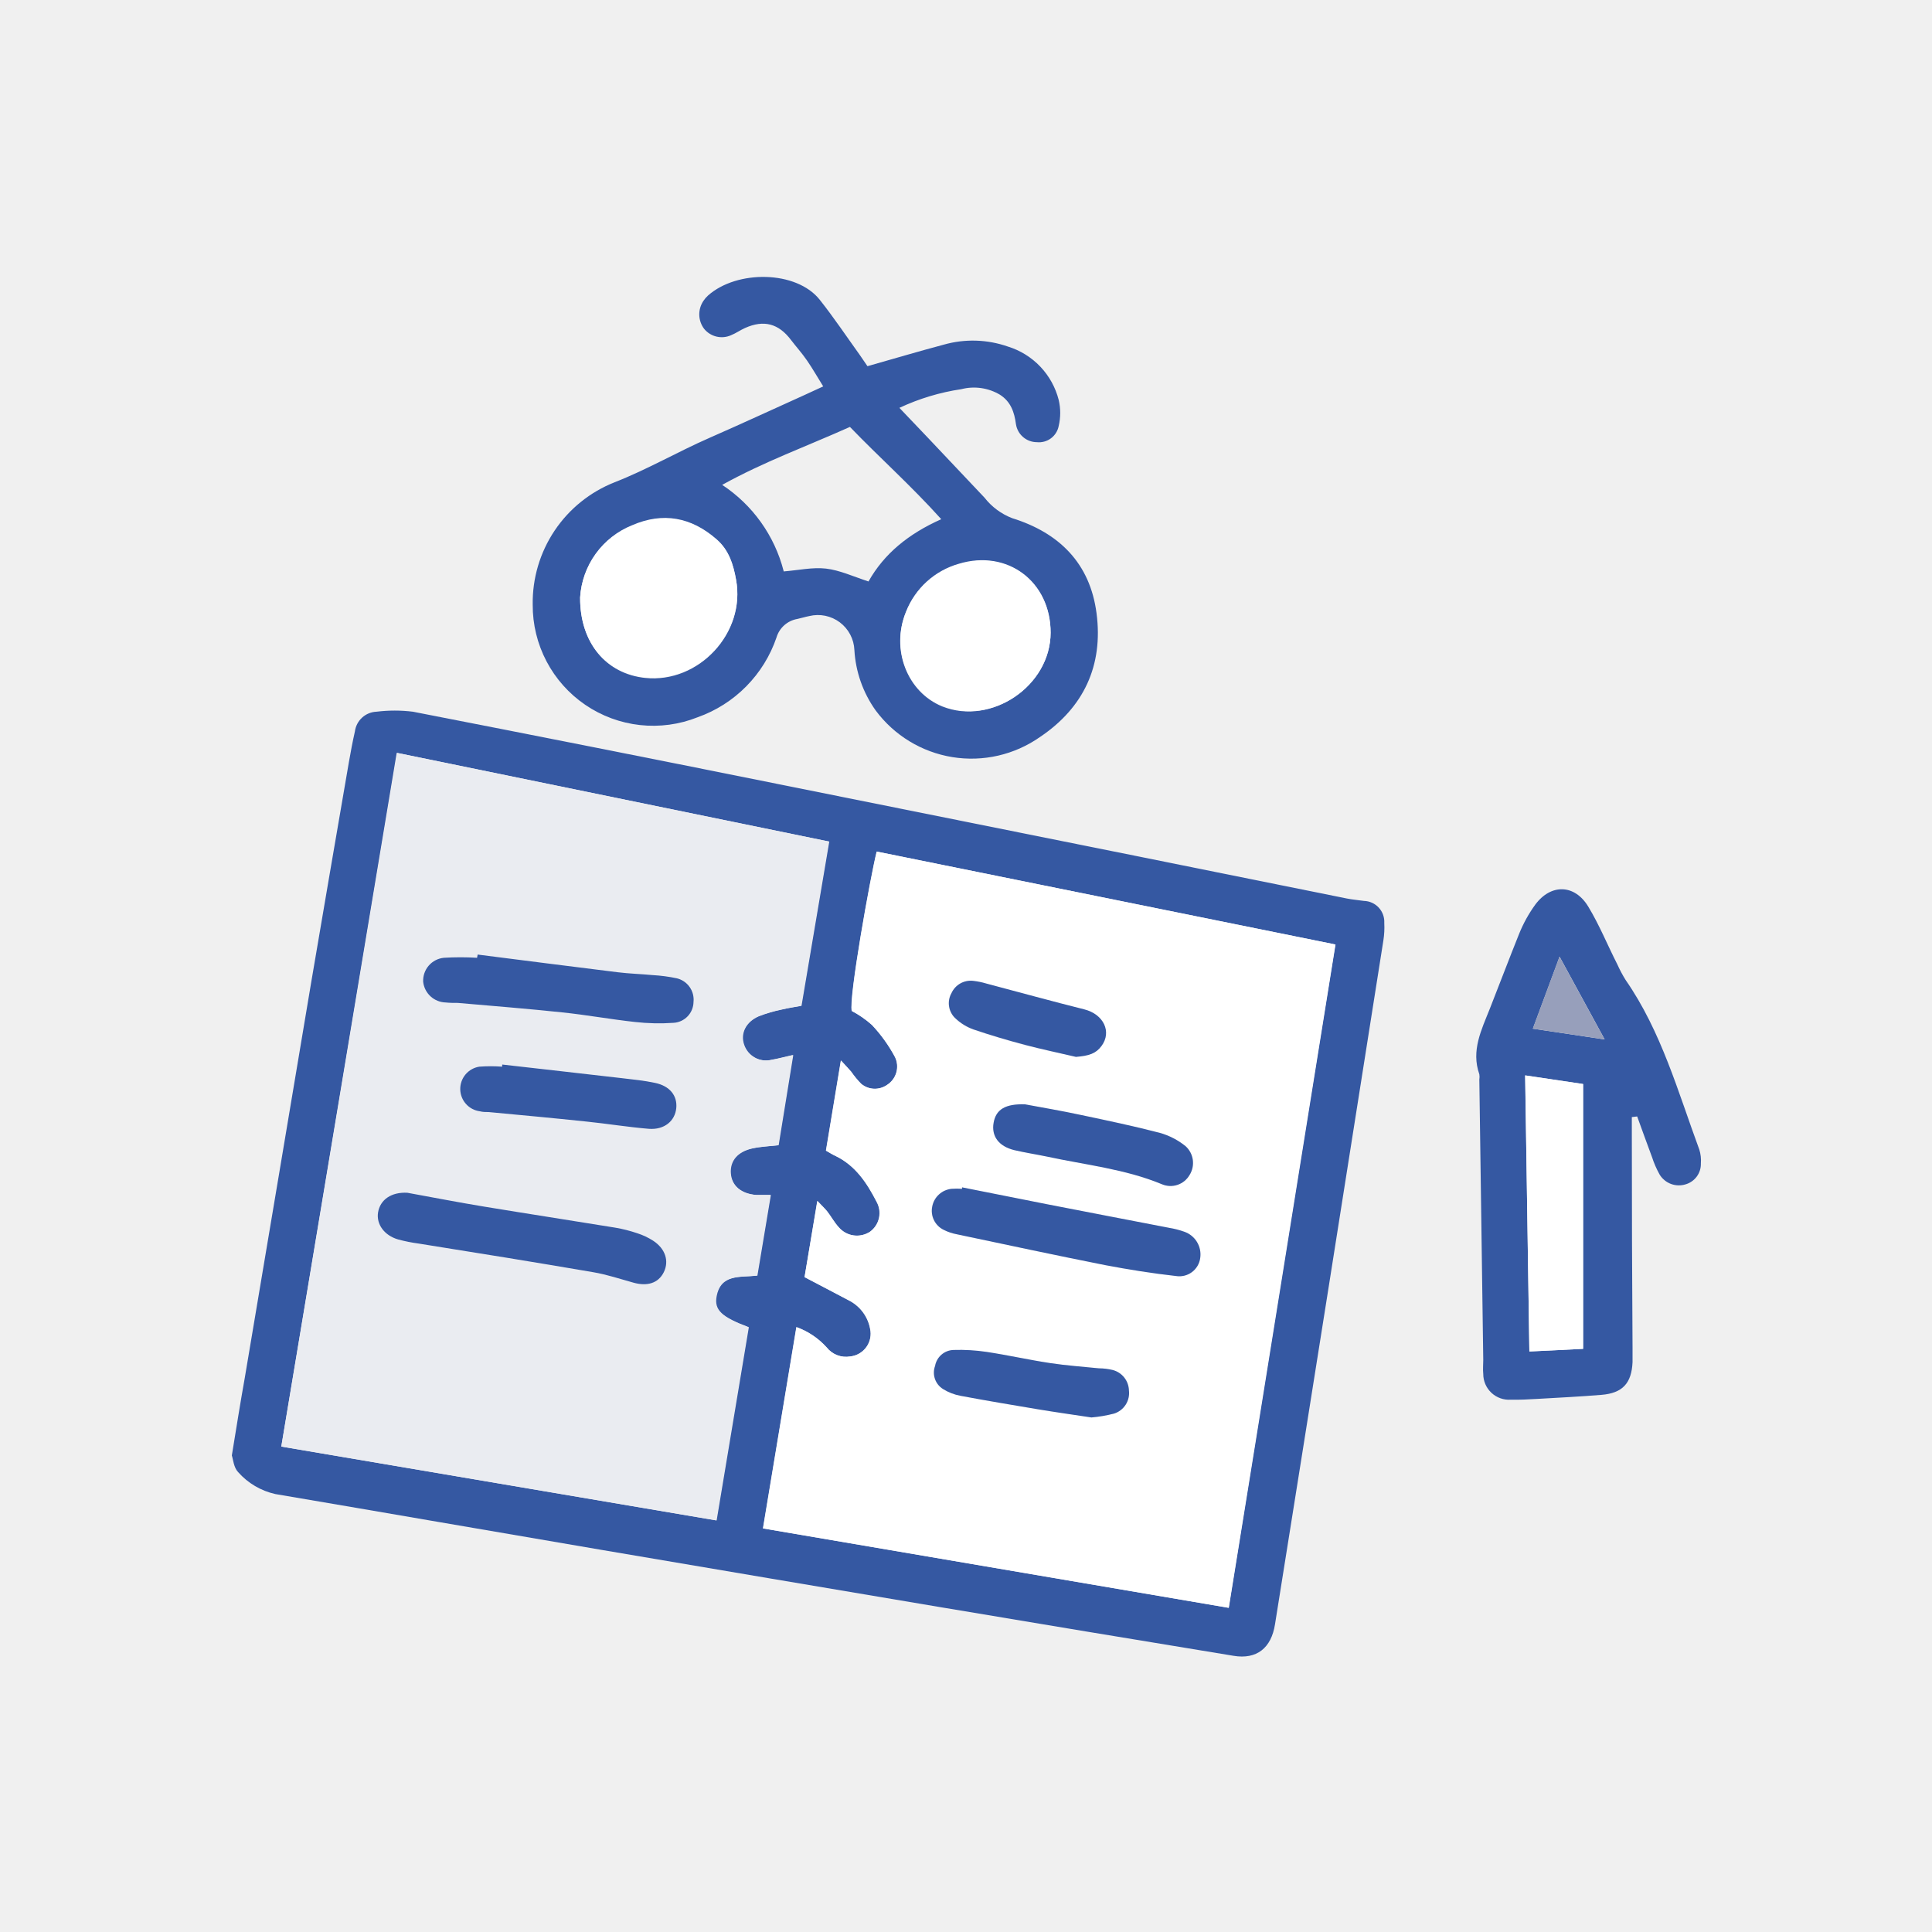
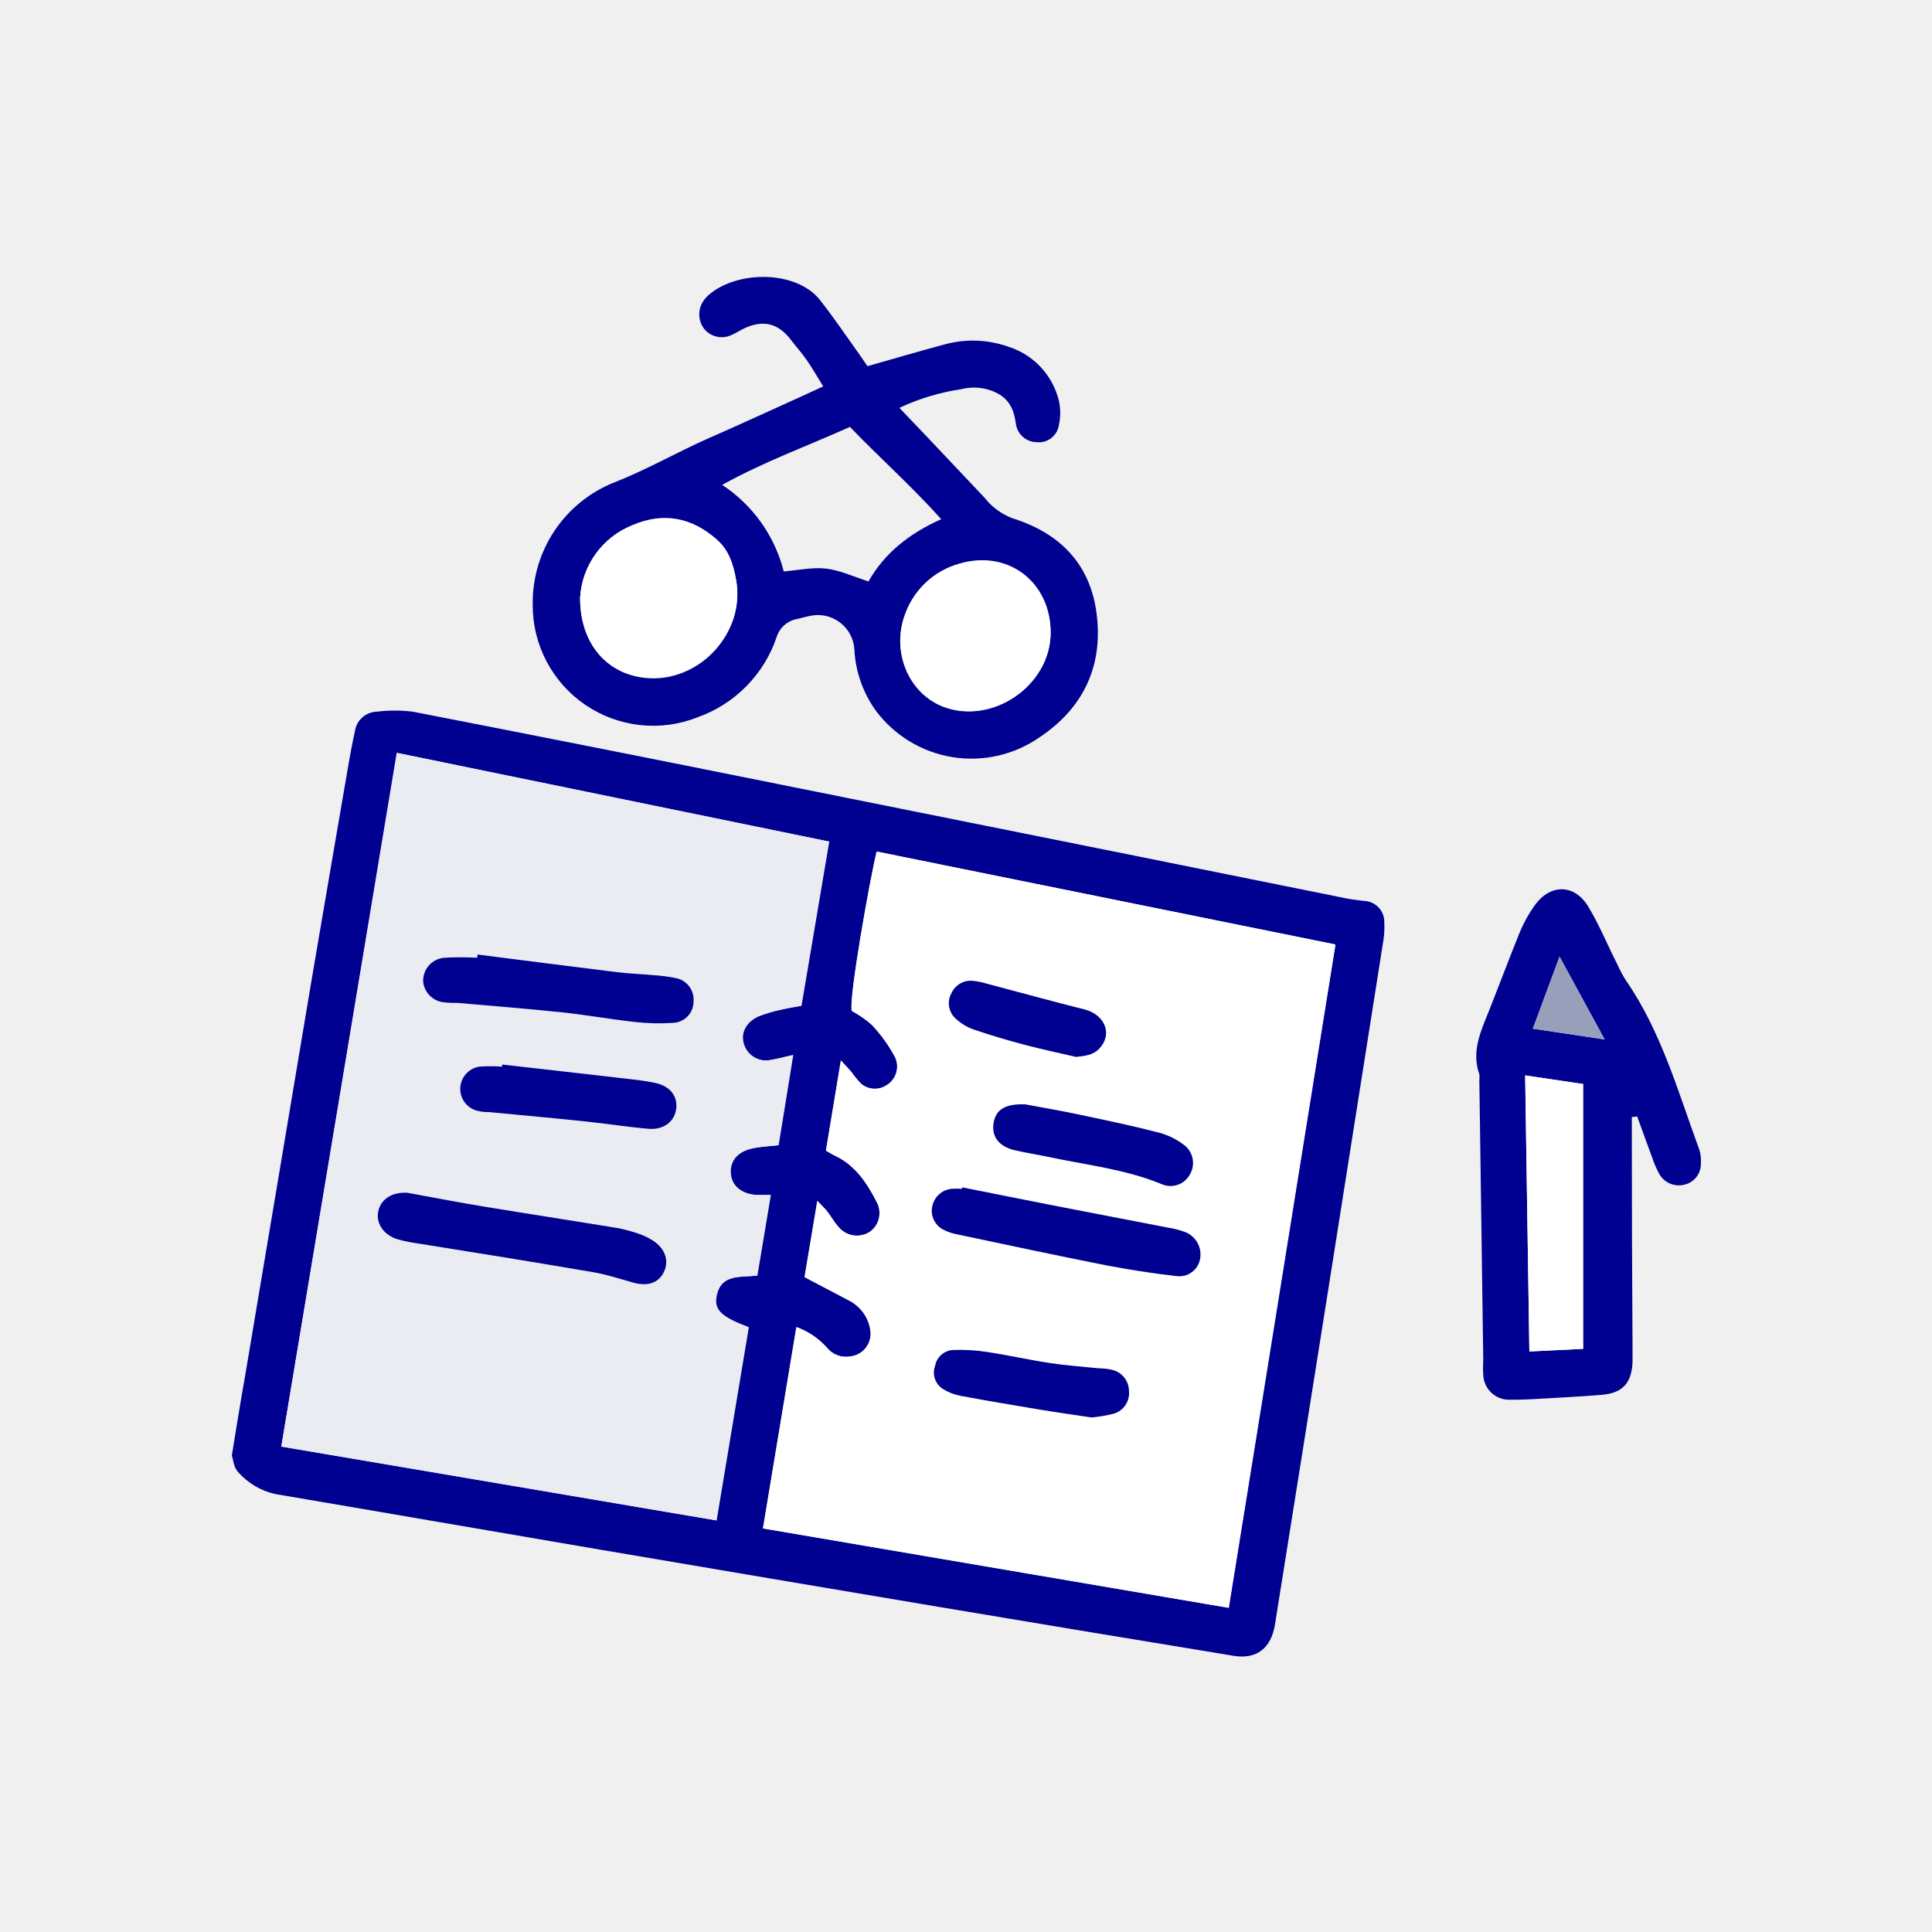
<svg xmlns="http://www.w3.org/2000/svg" width="300" height="300" viewBox="0 0 300 300" fill="none">
-   <path d="M36 226.003C36.71 221.653 37.32 217.803 38 214.003C39.753 203.556 41.51 193.109 43.27 182.663C44.963 172.563 46.657 162.466 48.35 152.372C50.277 141.039 52.217 129.706 54.17 118.372C54.45 116.772 54.75 115.162 55.11 113.572C55.218 112.747 55.615 111.988 56.23 111.427C56.845 110.867 57.639 110.543 58.47 110.512C60.343 110.282 62.237 110.282 64.11 110.512C83.07 114.206 102.013 117.959 120.94 121.772L176.35 132.902C187.27 135.102 198.187 137.306 209.1 139.512C209.98 139.692 210.89 139.762 211.78 139.892C212.216 139.903 212.645 140 213.042 140.179C213.439 140.358 213.796 140.616 214.092 140.936C214.388 141.256 214.616 141.632 214.763 142.042C214.911 142.452 214.974 142.887 214.95 143.322C214.998 144.228 214.951 145.137 214.81 146.033C211.99 163.959 209.16 181.886 206.32 199.813C203.553 217.279 200.773 234.753 197.98 252.233C197.4 255.893 195.16 257.713 191.55 257.113C176.437 254.633 161.327 252.126 146.22 249.593C128.613 246.633 111.003 243.656 93.39 240.663C76.5 237.793 59.62 234.853 42.73 231.993C40.504 231.49 38.493 230.301 36.98 228.593C36.28 227.863 36.2 226.593 36 226.003ZM124.93 198.313C127.53 199.683 129.78 200.843 132.02 202.043C132.818 202.486 133.508 203.101 134.041 203.843C134.573 204.584 134.935 205.435 135.1 206.333C135.208 206.821 135.212 207.328 135.111 207.818C135.01 208.308 134.807 208.772 134.514 209.178C134.221 209.584 133.846 209.923 133.413 210.174C132.979 210.425 132.498 210.581 132 210.633C131.322 210.749 130.625 210.68 129.983 210.433C129.341 210.187 128.777 209.772 128.35 209.233C127.068 207.807 125.454 206.721 123.65 206.073L118.46 237.333L190.78 249.663C196.32 215.243 201.78 181.003 207.35 146.663L136.12 132.232C135.12 136.232 131.76 155.012 132.25 156.982C133.378 157.576 134.429 158.304 135.38 159.153C136.793 160.652 138.001 162.334 138.97 164.153C139.329 164.904 139.398 165.761 139.163 166.561C138.929 167.36 138.408 168.044 137.7 168.483C137.104 168.892 136.39 169.095 135.668 169.061C134.946 169.027 134.255 168.757 133.7 168.293C133.134 167.715 132.619 167.089 132.16 166.423C131.73 165.933 131.28 165.423 130.56 164.673L128.24 178.673C128.88 179.033 129.24 179.273 129.66 179.463C132.79 180.943 134.59 183.663 136.1 186.603C136.529 187.366 136.665 188.261 136.481 189.117C136.296 189.973 135.805 190.733 135.1 191.253C134.339 191.758 133.418 191.966 132.514 191.835C131.61 191.704 130.786 191.244 130.2 190.543C129.53 189.813 129.05 188.913 128.44 188.123C128.08 187.673 127.65 187.273 126.9 186.483L124.93 198.313ZM43.68 224.623L111.2 236.083C112.9 225.823 114.54 215.933 116.2 206.083C111.93 204.493 110.76 203.403 111.2 201.283C111.86 197.793 114.82 198.363 117.53 198.073C118.22 193.923 118.91 189.793 119.62 185.553C118.62 185.553 118.04 185.553 117.41 185.553C115.08 185.383 113.6 184.113 113.41 182.193C113.22 180.273 114.47 178.803 116.83 178.303C118.06 178.043 119.33 177.993 120.83 177.823C121.58 173.233 122.32 168.652 123.1 163.822C121.71 164.132 120.76 164.402 119.78 164.562C118.89 164.784 117.949 164.66 117.147 164.214C116.345 163.769 115.742 163.036 115.46 162.163C114.89 160.443 115.75 158.672 117.75 157.802C118.928 157.348 120.142 156.994 121.38 156.743C122.38 156.513 123.31 156.373 124.38 156.173C125.81 147.693 127.23 139.313 128.69 130.672L61.6 116.902C55.63 152.863 49.68 188.623 43.68 224.623Z" fill="#3558A2" />
-   <path d="M134.699 56.861C138.899 55.671 142.699 54.541 146.569 53.511C149.831 52.589 153.299 52.694 156.499 53.811C158.419 54.401 160.154 55.476 161.538 56.931C162.922 58.387 163.907 60.174 164.399 62.121C164.707 63.437 164.707 64.806 164.399 66.121C164.257 66.895 163.828 67.587 163.198 68.058C162.567 68.529 161.782 68.745 160.999 68.661C160.217 68.659 159.461 68.377 158.867 67.868C158.273 67.359 157.88 66.654 157.759 65.881C157.509 63.971 156.939 62.361 155.269 61.291C154.375 60.76 153.385 60.41 152.355 60.262C151.325 60.114 150.277 60.172 149.269 60.431C145.942 60.925 142.704 61.902 139.659 63.331C141.249 64.991 142.659 66.481 144.099 67.991C147.026 71.085 149.953 74.181 152.879 77.281C153.994 78.71 155.477 79.81 157.169 80.461C164.469 82.731 169.259 87.461 170.269 95.221C171.339 103.341 168.269 109.891 161.489 114.441C157.537 117.216 152.657 118.337 147.889 117.566C143.122 116.794 138.845 114.191 135.969 110.311C134.005 107.559 132.861 104.307 132.669 100.931C132.634 100.094 132.413 99.275 132.023 98.534C131.633 97.792 131.084 97.146 130.415 96.642C129.745 96.138 128.972 95.789 128.152 95.619C127.331 95.45 126.484 95.464 125.669 95.661C125.039 95.781 124.429 95.981 123.809 96.111C123.053 96.241 122.348 96.581 121.775 97.092C121.202 97.603 120.785 98.264 120.569 99.001C119.594 101.851 117.987 104.443 115.869 106.585C113.752 108.727 111.178 110.363 108.339 111.371C105.494 112.505 102.414 112.922 99.369 112.586C96.325 112.25 93.41 111.172 90.88 109.446C88.35 107.72 86.282 105.399 84.859 102.686C83.436 99.974 82.701 96.954 82.719 93.891C82.657 89.808 83.84 85.803 86.11 82.408C88.381 79.014 91.631 76.392 95.429 74.891C100.539 72.891 105.209 70.161 110.189 67.981C115.169 65.801 119.949 63.581 124.829 61.381L127.829 60.001C126.939 58.571 126.189 57.251 125.329 56.001C124.469 54.751 123.639 53.861 122.819 52.781C120.899 50.241 118.609 49.621 115.689 50.931C114.949 51.261 114.269 51.751 113.519 52.051C112.808 52.37 112.012 52.445 111.254 52.264C110.496 52.084 109.819 51.657 109.329 51.051C108.862 50.43 108.602 49.679 108.584 48.902C108.566 48.126 108.792 47.363 109.229 46.721C109.43 46.416 109.668 46.137 109.939 45.891C114.429 41.891 123.689 41.971 127.309 46.571C129.499 49.341 131.469 52.281 133.529 55.151C133.909 55.701 134.319 56.291 134.699 56.861ZM90.079 92.861C90.079 99.861 94.139 104.641 100.189 105.271C108.509 106.141 115.819 98.271 114.299 90.061C113.879 87.751 113.209 85.501 111.299 83.831C107.359 80.371 102.949 79.561 98.179 81.631C95.912 82.533 93.948 84.059 92.514 86.033C91.08 88.007 90.236 90.347 90.079 92.781V92.861ZM121.679 88.731C123.979 88.551 126.159 88.051 128.259 88.291C130.359 88.531 132.509 89.521 134.859 90.291C137.289 85.971 141.089 82.881 146.159 80.621C141.449 75.381 136.539 71.031 131.979 66.291C125.289 69.291 118.659 71.681 112.139 75.291C116.867 78.406 120.268 83.168 121.679 88.651V88.731ZM163.139 98.311C163.139 90.401 156.449 85.311 148.889 87.621C147.043 88.146 145.343 89.089 143.921 90.378C142.498 91.666 141.393 93.266 140.689 95.051C138.269 100.831 140.879 107.491 146.319 109.701C153.949 112.721 163.119 106.511 163.139 98.231V98.311Z" fill="#3558A2" />
-   <path d="M253.39 173.462C253.39 174.362 253.39 175.252 253.39 176.142C253.39 187.202 253.426 198.269 253.5 209.342C253.5 210.072 253.5 210.792 253.5 211.522C253.35 214.792 251.95 216.322 248.68 216.592C245.41 216.862 241.98 217.032 238.68 217.222C237.33 217.302 235.96 217.372 234.6 217.342C234.051 217.38 233.501 217.305 232.983 217.122C232.465 216.938 231.99 216.65 231.588 216.274C231.187 215.899 230.867 215.445 230.648 214.94C230.43 214.436 230.318 213.892 230.32 213.342C230.24 212.622 230.32 211.892 230.32 211.172C230.12 196.652 229.916 182.139 229.71 167.632C229.755 167.361 229.755 167.083 229.71 166.812C228.41 163.122 230.04 159.912 231.34 156.632C232.87 152.762 234.34 148.852 235.89 145.002C236.534 143.403 237.37 141.889 238.38 140.492C240.8 137.202 244.5 137.272 246.62 140.772C248.35 143.622 249.62 146.772 251.15 149.772C251.519 150.596 251.943 151.395 252.42 152.162C257.97 160.162 260.55 169.512 263.87 178.512C264.086 179.203 264.167 179.93 264.11 180.652C264.132 181.386 263.908 182.105 263.472 182.696C263.037 183.287 262.417 183.715 261.71 183.912C260.969 184.137 260.174 184.11 259.45 183.835C258.726 183.559 258.114 183.052 257.71 182.392C257.224 181.523 256.826 180.609 256.52 179.662C255.73 177.572 254.99 175.462 254.22 173.362L253.39 173.462ZM237.49 209.852L245.83 209.442V168.322L236.83 166.982C237.04 181.392 237.26 195.492 237.48 209.862L237.49 209.852ZM249.17 161.402L242.17 148.552L238.02 159.732L249.17 161.402Z" fill="#3558A2" />
+   <path d="M36 226.003C36.71 221.653 37.32 217.803 38 214.003C39.753 203.556 41.51 193.109 43.27 182.663C44.963 172.563 46.657 162.466 48.35 152.372C50.277 141.039 52.217 129.706 54.17 118.372C54.45 116.772 54.75 115.162 55.11 113.572C55.218 112.747 55.615 111.988 56.23 111.427C56.845 110.867 57.639 110.543 58.47 110.512C60.343 110.282 62.237 110.282 64.11 110.512C83.07 114.206 102.013 117.959 120.94 121.772L176.35 132.902C187.27 135.102 198.187 137.306 209.1 139.512C209.98 139.692 210.89 139.762 211.78 139.892C212.216 139.903 212.645 140 213.042 140.179C213.439 140.358 213.796 140.616 214.092 140.936C214.388 141.256 214.616 141.632 214.763 142.042C214.911 142.452 214.974 142.887 214.95 143.322C214.998 144.228 214.951 145.137 214.81 146.033C211.99 163.959 209.16 181.886 206.32 199.813C203.553 217.279 200.773 234.753 197.98 252.233C197.4 255.893 195.16 257.713 191.55 257.113C176.437 254.633 161.327 252.126 146.22 249.593C128.613 246.633 111.003 243.656 93.39 240.663C76.5 237.793 59.62 234.853 42.73 231.993C40.504 231.49 38.493 230.301 36.98 228.593C36.28 227.863 36.2 226.593 36 226.003ZM124.93 198.313C127.53 199.683 129.78 200.843 132.02 202.043C132.818 202.486 133.508 203.101 134.041 203.843C134.573 204.584 134.935 205.435 135.1 206.333C135.208 206.821 135.212 207.328 135.111 207.818C135.01 208.308 134.807 208.772 134.514 209.178C134.221 209.584 133.846 209.923 133.413 210.174C132.979 210.425 132.498 210.581 132 210.633C131.322 210.749 130.625 210.68 129.983 210.433C129.341 210.187 128.777 209.772 128.35 209.233C127.068 207.807 125.454 206.721 123.65 206.073L118.46 237.333L190.78 249.663C196.32 215.243 201.78 181.003 207.35 146.663L136.12 132.232C135.12 136.232 131.76 155.012 132.25 156.982C133.378 157.576 134.429 158.304 135.38 159.153C136.793 160.652 138.001 162.334 138.97 164.153C139.329 164.904 139.398 165.761 139.163 166.561C138.929 167.36 138.408 168.044 137.7 168.483C137.104 168.892 136.39 169.095 135.668 169.061C134.946 169.027 134.255 168.757 133.7 168.293C133.134 167.715 132.619 167.089 132.16 166.423C131.73 165.933 131.28 165.423 130.56 164.673L128.24 178.673C128.88 179.033 129.24 179.273 129.66 179.463C132.79 180.943 134.59 183.663 136.1 186.603C136.529 187.366 136.665 188.261 136.481 189.117C136.296 189.973 135.805 190.733 135.1 191.253C134.339 191.758 133.418 191.966 132.514 191.835C131.61 191.704 130.786 191.244 130.2 190.543C129.53 189.813 129.05 188.913 128.44 188.123C128.08 187.673 127.65 187.273 126.9 186.483L124.93 198.313ZM43.68 224.623L111.2 236.083C112.9 225.823 114.54 215.933 116.2 206.083C111.93 204.493 110.76 203.403 111.2 201.283C111.86 197.793 114.82 198.363 117.53 198.073C118.22 193.923 118.91 189.793 119.62 185.553C118.62 185.553 118.04 185.553 117.41 185.553C115.08 185.383 113.6 184.113 113.41 182.193C113.22 180.273 114.47 178.803 116.83 178.303C118.06 178.043 119.33 177.993 120.83 177.823C121.58 173.233 122.32 168.652 123.1 163.822C121.71 164.132 120.76 164.402 119.78 164.562C118.89 164.784 117.949 164.66 117.147 164.214C116.345 163.769 115.742 163.036 115.46 162.163C114.89 160.443 115.75 158.672 117.75 157.802C118.928 157.348 120.142 156.994 121.38 156.743C122.38 156.513 123.31 156.373 124.38 156.173C125.81 147.693 127.23 139.313 128.69 130.672L61.6 116.902C55.63 152.863 49.68 188.623 43.68 224.623Z" fill="#000091" />
+   <path d="M134.699 56.861C138.899 55.671 142.699 54.541 146.569 53.511C149.831 52.589 153.299 52.694 156.499 53.811C158.419 54.401 160.154 55.476 161.538 56.931C162.922 58.387 163.907 60.174 164.399 62.121C164.707 63.437 164.707 64.806 164.399 66.121C164.257 66.895 163.828 67.587 163.198 68.058C162.567 68.529 161.782 68.745 160.999 68.661C160.217 68.659 159.461 68.377 158.867 67.868C158.273 67.359 157.88 66.654 157.759 65.881C157.509 63.971 156.939 62.361 155.269 61.291C154.375 60.76 153.385 60.41 152.355 60.262C151.325 60.114 150.277 60.172 149.269 60.431C145.942 60.925 142.704 61.902 139.659 63.331C141.249 64.991 142.659 66.481 144.099 67.991C147.026 71.085 149.953 74.181 152.879 77.281C153.994 78.71 155.477 79.81 157.169 80.461C164.469 82.731 169.259 87.461 170.269 95.221C171.339 103.341 168.269 109.891 161.489 114.441C157.537 117.216 152.657 118.337 147.889 117.566C143.122 116.794 138.845 114.191 135.969 110.311C134.005 107.559 132.861 104.307 132.669 100.931C132.634 100.094 132.413 99.275 132.023 98.534C131.633 97.792 131.084 97.146 130.415 96.642C129.745 96.138 128.972 95.789 128.152 95.619C127.331 95.45 126.484 95.464 125.669 95.661C125.039 95.781 124.429 95.981 123.809 96.111C123.053 96.241 122.348 96.581 121.775 97.092C121.202 97.603 120.785 98.264 120.569 99.001C119.594 101.851 117.987 104.443 115.869 106.585C113.752 108.727 111.178 110.363 108.339 111.371C105.494 112.505 102.414 112.922 99.369 112.586C96.325 112.25 93.41 111.172 90.88 109.446C88.35 107.72 86.282 105.399 84.859 102.686C83.436 99.974 82.701 96.954 82.719 93.891C82.657 89.808 83.84 85.803 86.11 82.408C88.381 79.014 91.631 76.392 95.429 74.891C100.539 72.891 105.209 70.161 110.189 67.981C115.169 65.801 119.949 63.581 124.829 61.381L127.829 60.001C126.939 58.571 126.189 57.251 125.329 56.001C124.469 54.751 123.639 53.861 122.819 52.781C120.899 50.241 118.609 49.621 115.689 50.931C114.949 51.261 114.269 51.751 113.519 52.051C112.808 52.37 112.012 52.445 111.254 52.264C110.496 52.084 109.819 51.657 109.329 51.051C108.862 50.43 108.602 49.679 108.584 48.902C108.566 48.126 108.792 47.363 109.229 46.721C109.43 46.416 109.668 46.137 109.939 45.891C114.429 41.891 123.689 41.971 127.309 46.571C129.499 49.341 131.469 52.281 133.529 55.151C133.909 55.701 134.319 56.291 134.699 56.861ZM90.079 92.861C90.079 99.861 94.139 104.641 100.189 105.271C108.509 106.141 115.819 98.271 114.299 90.061C113.879 87.751 113.209 85.501 111.299 83.831C107.359 80.371 102.949 79.561 98.179 81.631C95.912 82.533 93.948 84.059 92.514 86.033C91.08 88.007 90.236 90.347 90.079 92.781V92.861ZM121.679 88.731C123.979 88.551 126.159 88.051 128.259 88.291C130.359 88.531 132.509 89.521 134.859 90.291C137.289 85.971 141.089 82.881 146.159 80.621C141.449 75.381 136.539 71.031 131.979 66.291C125.289 69.291 118.659 71.681 112.139 75.291C116.867 78.406 120.268 83.168 121.679 88.651V88.731ZM163.139 98.311C163.139 90.401 156.449 85.311 148.889 87.621C147.043 88.146 145.343 89.089 143.921 90.378C142.498 91.666 141.393 93.266 140.689 95.051C138.269 100.831 140.879 107.491 146.319 109.701C153.949 112.721 163.119 106.511 163.139 98.231V98.311Z" fill="#000091" />
+   <path d="M253.39 173.462C253.39 174.362 253.39 175.252 253.39 176.142C253.39 187.202 253.426 198.269 253.5 209.342C253.5 210.072 253.5 210.792 253.5 211.522C253.35 214.792 251.95 216.322 248.68 216.592C245.41 216.862 241.98 217.032 238.68 217.222C237.33 217.302 235.96 217.372 234.6 217.342C234.051 217.38 233.501 217.305 232.983 217.122C232.465 216.938 231.99 216.65 231.588 216.274C231.187 215.899 230.867 215.445 230.648 214.94C230.43 214.436 230.318 213.892 230.32 213.342C230.24 212.622 230.32 211.892 230.32 211.172C230.12 196.652 229.916 182.139 229.71 167.632C229.755 167.361 229.755 167.083 229.71 166.812C228.41 163.122 230.04 159.912 231.34 156.632C232.87 152.762 234.34 148.852 235.89 145.002C236.534 143.403 237.37 141.889 238.38 140.492C240.8 137.202 244.5 137.272 246.62 140.772C248.35 143.622 249.62 146.772 251.15 149.772C251.519 150.596 251.943 151.395 252.42 152.162C257.97 160.162 260.55 169.512 263.87 178.512C264.086 179.203 264.167 179.93 264.11 180.652C264.132 181.386 263.908 182.105 263.472 182.696C263.037 183.287 262.417 183.715 261.71 183.912C260.969 184.137 260.174 184.11 259.45 183.835C258.726 183.559 258.114 183.052 257.71 182.392C257.224 181.523 256.826 180.609 256.52 179.662C255.73 177.572 254.99 175.462 254.22 173.362L253.39 173.462ZM237.49 209.852L245.83 209.442V168.322L236.83 166.982C237.04 181.392 237.26 195.492 237.48 209.862L237.49 209.852ZM249.17 161.402L242.17 148.552L238.02 159.732L249.17 161.402Z" fill="#000091" />
  <path d="M124.93 198.31L126.93 186.48C127.68 187.27 128.11 187.67 128.47 188.12C129.08 188.91 129.56 189.81 130.23 190.54C130.816 191.241 131.64 191.701 132.545 191.832C133.449 191.963 134.369 191.756 135.13 191.25C135.836 190.731 136.327 189.971 136.511 189.115C136.695 188.258 136.56 187.364 136.13 186.6C134.62 183.66 132.82 180.94 129.69 179.46C129.28 179.27 128.91 179.03 128.27 178.67L130.59 164.67C131.31 165.46 131.76 165.93 132.19 166.42C132.649 167.087 133.164 167.713 133.73 168.29C134.285 168.755 134.976 169.025 135.698 169.059C136.421 169.093 137.134 168.89 137.73 168.48C138.438 168.042 138.959 167.358 139.194 166.558C139.428 165.759 139.359 164.902 139 164.15C138.031 162.332 136.824 160.65 135.41 159.15C134.459 158.302 133.408 157.574 132.28 156.98C131.79 154.98 135.15 136.22 136.15 132.23L207.38 146.661C201.85 181.05 196.38 215.29 190.81 249.66L118.49 237.33L123.68 206.07C125.484 206.719 127.099 207.805 128.38 209.23C128.807 209.77 129.371 210.185 130.013 210.431C130.655 210.678 131.352 210.746 132.03 210.63C132.528 210.579 133.01 210.423 133.443 210.172C133.876 209.921 134.251 209.581 134.544 209.175C134.837 208.769 135.04 208.306 135.141 207.816C135.242 207.325 135.239 206.819 135.13 206.33C134.965 205.432 134.603 204.582 134.071 203.841C133.538 203.099 132.848 202.484 132.05 202.04C129.78 200.86 127.53 199.68 124.93 198.31ZM149.35 184.37V184.59C148.808 184.55 148.263 184.55 147.72 184.59C146.992 184.663 146.306 184.969 145.766 185.463C145.225 185.957 144.859 186.612 144.72 187.33C144.569 188.047 144.662 188.794 144.984 189.452C145.307 190.11 145.841 190.641 146.5 190.96C147.132 191.28 147.805 191.509 148.5 191.64C156.19 193.26 163.87 194.91 171.58 196.44C175.21 197.15 178.88 197.72 182.58 198.13C183.01 198.198 183.45 198.18 183.872 198.075C184.295 197.971 184.693 197.784 185.042 197.524C185.391 197.264 185.685 196.937 185.906 196.562C186.127 196.187 186.272 195.772 186.33 195.34C186.459 194.482 186.285 193.605 185.838 192.86C185.391 192.116 184.699 191.55 183.88 191.26C183.114 190.986 182.324 190.782 181.52 190.65C175.23 189.43 168.93 188.23 162.64 187L149.35 184.37ZM159.18 171.48C156.18 171.38 154.67 172.35 154.32 174.31C153.97 176.27 155.09 177.97 157.52 178.57C159.19 178.98 160.89 179.24 162.58 179.57C168.58 180.82 174.72 181.49 180.46 183.87C181.225 184.194 182.083 184.228 182.871 183.965C183.659 183.701 184.324 183.159 184.74 182.44C185.181 181.741 185.361 180.909 185.25 180.09C185.138 179.27 184.742 178.517 184.13 177.96C182.951 177.007 181.59 176.302 180.13 175.89C176.13 174.89 172.04 173.99 167.97 173.13C164.85 172.5 161.73 171.96 159.18 171.48ZM169.48 220.1C170.655 219.996 171.819 219.796 172.96 219.5C173.704 219.266 174.342 218.778 174.764 218.123C175.186 217.467 175.365 216.684 175.27 215.91C175.253 215.179 174.997 214.472 174.542 213.899C174.088 213.325 173.459 212.915 172.75 212.73C172.049 212.563 171.331 212.476 170.61 212.47C168.09 212.21 165.61 212.04 163.06 211.66C159.75 211.16 156.48 210.42 153.17 209.92C151.473 209.666 149.756 209.565 148.04 209.62C147.349 209.64 146.687 209.897 146.164 210.349C145.641 210.801 145.29 211.42 145.17 212.1C144.931 212.75 144.924 213.462 145.15 214.117C145.376 214.771 145.821 215.327 146.41 215.69C147.243 216.209 148.166 216.565 149.13 216.74C153.13 217.49 157.13 218.16 161.13 218.83C163.93 219.29 166.7 219.68 169.48 220.1V220.1ZM167.07 164.1C169.13 163.94 170.19 163.56 171 162.46C172.64 160.26 171.29 157.52 168.32 156.77C163.25 155.48 158.21 154.09 153.15 152.77C152.462 152.563 151.755 152.419 151.04 152.34C150.356 152.268 149.666 152.412 149.069 152.753C148.471 153.094 147.996 153.615 147.71 154.24C147.345 154.884 147.214 155.635 147.34 156.364C147.466 157.093 147.84 157.756 148.4 158.24C149.188 158.971 150.117 159.533 151.13 159.89C153.78 160.78 156.47 161.57 159.13 162.29C161.79 163.01 164.39 163.49 167.07 164.11V164.1Z" fill="white" />
  <path d="M43.68 224.622C49.68 188.622 55.68 152.902 61.68 116.912L128.77 130.682C127.31 139.322 125.89 147.682 124.46 156.182C123.38 156.382 122.4 156.522 121.46 156.752C120.222 157.003 119.008 157.358 117.83 157.812C115.83 158.682 114.97 160.452 115.54 162.172C115.822 163.045 116.425 163.778 117.226 164.224C118.028 164.669 118.969 164.794 119.86 164.572C120.86 164.412 121.79 164.142 123.18 163.832C122.4 168.642 121.66 173.222 120.91 177.832C119.38 178.002 118.11 178.052 116.91 178.312C114.55 178.812 113.35 180.252 113.49 182.202C113.63 184.152 115.11 185.392 117.49 185.562C118.12 185.562 118.74 185.562 119.7 185.562C118.99 189.802 118.3 193.932 117.61 198.082C114.9 198.372 111.94 197.802 111.28 201.292C110.88 203.412 112.05 204.502 116.28 206.092C114.64 215.942 113 225.832 111.28 236.092L43.68 224.622ZM63.26 185.212C60.77 185.072 59.02 186.282 58.7 188.282C58.42 190.102 59.7 191.842 61.82 192.462C62.871 192.746 63.94 192.96 65.02 193.102C74.02 194.582 83.02 196.002 92.08 197.542C94.21 197.902 96.28 198.602 98.36 199.172C100.44 199.742 102.26 199.172 103.07 197.552C103.88 195.932 103.32 193.892 101.41 192.652C100.649 192.165 99.829 191.779 98.97 191.502C97.854 191.123 96.711 190.832 95.55 190.632C88.76 189.522 81.96 188.482 75.18 187.362C71.16 186.702 67.16 185.922 63.26 185.212ZM74.17 148.212V148.672C72.455 148.567 70.735 148.567 69.02 148.672C68.105 148.761 67.259 149.199 66.659 149.896C66.059 150.593 65.752 151.494 65.8 152.412C65.898 153.277 66.305 154.076 66.947 154.664C67.588 155.252 68.42 155.589 69.29 155.612C69.92 155.682 70.56 155.612 71.19 155.682C76.59 156.162 82 156.582 87.4 157.152C91.17 157.542 94.92 158.232 98.69 158.642C100.682 158.868 102.69 158.911 104.69 158.772C105.519 158.722 106.298 158.36 106.871 157.759C107.444 157.158 107.769 156.362 107.78 155.532C107.866 154.712 107.652 153.888 107.178 153.213C106.704 152.538 106.001 152.058 105.2 151.862C103.961 151.599 102.704 151.432 101.44 151.362C99.65 151.192 97.83 151.142 96.04 150.922C88.69 150.082 81.39 149.142 74.17 148.222V148.212ZM77.99 165.292V165.592C76.815 165.502 75.635 165.502 74.46 165.592C73.626 165.721 72.868 166.147 72.324 166.791C71.779 167.435 71.486 168.253 71.497 169.096C71.507 169.939 71.822 170.75 72.383 171.379C72.944 172.009 73.713 172.415 74.55 172.522C75 172.602 75.46 172.602 75.91 172.642C80.91 173.132 86.01 173.582 91.06 174.112C94.3 174.442 97.52 174.972 100.77 175.242C103.23 175.432 104.84 174.102 105.04 172.052C105.24 170.002 104.04 168.592 101.75 168.112C100.07 167.752 98.35 167.582 96.64 167.382C90.39 166.702 84.2 166.012 77.99 165.302V165.292Z" fill="#EAECF1" />
  <path d="M90.08 92.783C90.221 90.335 91.057 87.979 92.49 85.99C93.923 84.001 95.894 82.461 98.17 81.552C102.94 79.483 107.35 80.293 111.29 83.753C113.21 85.423 113.88 87.673 114.29 89.983C115.81 98.233 108.5 106.063 100.18 105.193C94.14 104.563 90.05 99.863 90.08 92.783Z" fill="white" />
  <path d="M163.14 98.231C163.14 106.511 153.95 112.721 146.32 109.621C140.88 107.411 138.32 100.751 140.69 94.971C141.394 93.185 142.499 91.586 143.921 90.297C145.344 89.009 147.044 88.066 148.89 87.541C156.45 85.251 163.16 90.321 163.14 98.231Z" fill="white" />
  <path d="M237.48 209.862C237.26 195.502 237.04 181.402 236.82 166.992L245.82 168.332V209.452L237.48 209.862Z" fill="white" />
  <path d="M249.16 161.401L238.01 159.731L242.16 148.551L249.16 161.401Z" fill="#979FBB" />
-   <path d="M149.39 184.371L162.68 187.011C168.97 188.241 175.27 189.441 181.56 190.661C182.364 190.792 183.154 190.997 183.92 191.271C184.739 191.561 185.431 192.127 185.878 192.871C186.325 193.616 186.499 194.492 186.37 195.351C186.312 195.783 186.168 196.198 185.946 196.573C185.725 196.948 185.431 197.275 185.082 197.535C184.733 197.795 184.335 197.982 183.912 198.086C183.49 198.19 183.05 198.209 182.62 198.141C178.94 197.731 175.27 197.141 171.62 196.451C163.91 194.921 156.23 193.271 148.54 191.651C147.845 191.519 147.172 191.291 146.54 190.971C145.881 190.652 145.347 190.121 145.025 189.463C144.702 188.805 144.609 188.058 144.76 187.341C144.899 186.622 145.265 185.967 145.806 185.474C146.347 184.98 147.032 184.674 147.76 184.601C148.303 184.561 148.848 184.561 149.39 184.601V184.371Z" fill="#3558A2" />
-   <path d="M159.179 171.482C161.729 171.962 164.849 172.482 167.939 173.152C172.009 174.012 176.079 174.862 180.099 175.912C181.559 176.324 182.92 177.029 184.099 177.982C184.711 178.538 185.107 179.292 185.218 180.111C185.33 180.931 185.15 181.763 184.709 182.462C184.292 183.181 183.628 183.723 182.839 183.986C182.051 184.25 181.194 184.216 180.429 183.892C174.689 181.512 168.549 180.892 162.549 179.592C160.859 179.242 159.159 178.982 157.489 178.592C155.059 177.992 153.919 176.412 154.289 174.332C154.659 172.252 156.129 171.382 159.179 171.482Z" fill="#3558A2" />
-   <path d="M169.48 220.102C166.7 219.682 163.93 219.292 161.16 218.832C157.16 218.162 153.16 217.492 149.16 216.742C148.196 216.566 147.273 216.21 146.44 215.692C145.851 215.328 145.406 214.772 145.18 214.118C144.954 213.464 144.961 212.751 145.2 212.102C145.32 211.421 145.671 210.803 146.194 210.351C146.717 209.899 147.38 209.642 148.07 209.622C149.786 209.567 151.503 209.668 153.2 209.922C156.51 210.422 159.78 211.162 163.09 211.662C165.59 212.042 168.09 212.212 170.64 212.472C171.361 212.477 172.079 212.564 172.78 212.732C173.489 212.916 174.118 213.326 174.573 213.9C175.027 214.474 175.283 215.18 175.3 215.912C175.395 216.686 175.216 217.468 174.794 218.124C174.372 218.78 173.734 219.267 172.99 219.502C171.839 219.799 170.665 219.999 169.48 220.102Z" fill="#3558A2" />
-   <path d="M167.071 164.112C164.431 163.492 161.791 162.942 159.171 162.252C156.551 161.562 153.781 160.742 151.171 159.852C150.158 159.494 149.229 158.932 148.441 158.202C147.881 157.717 147.506 157.054 147.381 156.325C147.255 155.596 147.386 154.845 147.751 154.202C148.037 153.576 148.512 153.055 149.109 152.714C149.707 152.373 150.397 152.229 151.081 152.302C151.796 152.38 152.502 152.524 153.191 152.732C158.251 154.072 163.291 155.462 168.361 156.732C171.361 157.482 172.681 160.222 171.041 162.422C170.191 163.572 169.131 163.952 167.071 164.112Z" fill="#3558A2" />
-   <path d="M63.261 185.212C67.161 185.922 71.161 186.702 75.181 187.362C81.961 188.482 88.761 189.522 95.551 190.632C96.712 190.832 97.855 191.123 98.971 191.502C99.831 191.779 100.651 192.165 101.411 192.652C103.321 193.892 103.931 195.822 103.071 197.552C102.211 199.282 100.471 199.762 98.361 199.172C96.251 198.582 94.211 197.902 92.081 197.542C83.081 196.002 74.081 194.542 65.021 193.102C63.941 192.96 62.872 192.746 61.821 192.462C59.671 191.842 58.421 190.102 58.701 188.282C59.021 186.282 60.771 185.072 63.261 185.212Z" fill="#3558A2" />
-   <path d="M74.17 148.223C81.43 149.143 88.69 150.083 95.95 150.973C97.74 151.193 99.56 151.243 101.35 151.413C102.614 151.483 103.871 151.65 105.11 151.913C105.911 152.109 106.614 152.589 107.089 153.264C107.563 153.939 107.777 154.763 107.69 155.583C107.679 156.413 107.354 157.209 106.781 157.81C106.208 158.411 105.429 158.773 104.6 158.823C102.6 158.962 100.592 158.918 98.6 158.693C94.83 158.283 91.08 157.593 87.31 157.203C81.91 156.633 76.5 156.203 71.1 155.733C70.47 155.733 69.83 155.733 69.2 155.663C68.33 155.64 67.498 155.303 66.857 154.715C66.216 154.127 65.808 153.327 65.71 152.463C65.662 151.545 65.97 150.643 66.57 149.947C67.169 149.25 68.015 148.812 68.93 148.723C70.645 148.618 72.365 148.618 74.08 148.723L74.17 148.223Z" fill="#3558A2" />
-   <path d="M77.99 165.301C84.2 166.011 90.41 166.701 96.61 167.421C98.32 167.621 100.04 167.791 101.72 168.151C104.02 168.631 105.21 170.151 105.01 172.091C104.81 174.031 103.2 175.471 100.74 175.281C97.49 175.011 94.27 174.481 91.03 174.151C85.98 173.621 80.93 173.151 75.88 172.681C75.43 172.681 74.97 172.681 74.52 172.561C73.684 172.453 72.915 172.048 72.354 171.418C71.793 170.789 71.478 169.978 71.467 169.135C71.456 168.292 71.75 167.473 72.294 166.829C72.839 166.186 73.597 165.76 74.43 165.631C75.605 165.541 76.785 165.541 77.96 165.631L77.99 165.301Z" fill="#3558A2" />
+   <path d="M149.39 184.371L162.68 187.011C168.97 188.241 175.27 189.441 181.56 190.661C182.364 190.792 183.154 190.997 183.92 191.271C184.739 191.561 185.431 192.127 185.878 192.871C186.325 193.616 186.499 194.492 186.37 195.351C186.312 195.783 186.168 196.198 185.946 196.573C185.725 196.948 185.431 197.275 185.082 197.535C184.733 197.795 184.335 197.982 183.912 198.086C183.49 198.19 183.05 198.209 182.62 198.141C178.94 197.731 175.27 197.141 171.62 196.451C163.91 194.921 156.23 193.271 148.54 191.651C147.845 191.519 147.172 191.291 146.54 190.971C145.881 190.652 145.347 190.121 145.025 189.463C144.702 188.805 144.609 188.058 144.76 187.341C144.899 186.622 145.265 185.967 145.806 185.474C146.347 184.98 147.032 184.674 147.76 184.601C148.303 184.561 148.848 184.561 149.39 184.601V184.371Z" fill="#000091" />
+   <path d="M159.179 171.482C161.729 171.962 164.849 172.482 167.939 173.152C172.009 174.012 176.079 174.862 180.099 175.912C181.559 176.324 182.92 177.029 184.099 177.982C184.711 178.538 185.107 179.292 185.218 180.111C185.33 180.931 185.15 181.763 184.709 182.462C184.292 183.181 183.628 183.723 182.839 183.986C182.051 184.25 181.194 184.216 180.429 183.892C174.689 181.512 168.549 180.892 162.549 179.592C160.859 179.242 159.159 178.982 157.489 178.592C155.059 177.992 153.919 176.412 154.289 174.332C154.659 172.252 156.129 171.382 159.179 171.482Z" fill="#000091" />
+   <path d="M169.48 220.102C166.7 219.682 163.93 219.292 161.16 218.832C157.16 218.162 153.16 217.492 149.16 216.742C148.196 216.566 147.273 216.21 146.44 215.692C145.851 215.328 145.406 214.772 145.18 214.118C144.954 213.464 144.961 212.751 145.2 212.102C145.32 211.421 145.671 210.803 146.194 210.351C146.717 209.899 147.38 209.642 148.07 209.622C149.786 209.567 151.503 209.668 153.2 209.922C156.51 210.422 159.78 211.162 163.09 211.662C165.59 212.042 168.09 212.212 170.64 212.472C171.361 212.477 172.079 212.564 172.78 212.732C173.489 212.916 174.118 213.326 174.573 213.9C175.027 214.474 175.283 215.18 175.3 215.912C175.395 216.686 175.216 217.468 174.794 218.124C174.372 218.78 173.734 219.267 172.99 219.502C171.839 219.799 170.665 219.999 169.48 220.102Z" fill="#000091" />
+   <path d="M167.071 164.112C164.431 163.492 161.791 162.942 159.171 162.252C156.551 161.562 153.781 160.742 151.171 159.852C150.158 159.494 149.229 158.932 148.441 158.202C147.881 157.717 147.506 157.054 147.381 156.325C147.255 155.596 147.386 154.845 147.751 154.202C148.037 153.576 148.512 153.055 149.109 152.714C149.707 152.373 150.397 152.229 151.081 152.302C151.796 152.38 152.502 152.524 153.191 152.732C158.251 154.072 163.291 155.462 168.361 156.732C171.361 157.482 172.681 160.222 171.041 162.422C170.191 163.572 169.131 163.952 167.071 164.112Z" fill="#000091" />
+   <path d="M63.261 185.212C67.161 185.922 71.161 186.702 75.181 187.362C81.961 188.482 88.761 189.522 95.551 190.632C96.712 190.832 97.855 191.123 98.971 191.502C99.831 191.779 100.651 192.165 101.411 192.652C103.321 193.892 103.931 195.822 103.071 197.552C102.211 199.282 100.471 199.762 98.361 199.172C96.251 198.582 94.211 197.902 92.081 197.542C83.081 196.002 74.081 194.542 65.021 193.102C63.941 192.96 62.872 192.746 61.821 192.462C59.671 191.842 58.421 190.102 58.701 188.282C59.021 186.282 60.771 185.072 63.261 185.212Z" fill="#000091" />
+   <path d="M74.17 148.223C81.43 149.143 88.69 150.083 95.95 150.973C97.74 151.193 99.56 151.243 101.35 151.413C102.614 151.483 103.871 151.65 105.11 151.913C105.911 152.109 106.614 152.589 107.089 153.264C107.563 153.939 107.777 154.763 107.69 155.583C107.679 156.413 107.354 157.209 106.781 157.81C106.208 158.411 105.429 158.773 104.6 158.823C102.6 158.962 100.592 158.918 98.6 158.693C94.83 158.283 91.08 157.593 87.31 157.203C81.91 156.633 76.5 156.203 71.1 155.733C70.47 155.733 69.83 155.733 69.2 155.663C68.33 155.64 67.498 155.303 66.857 154.715C66.216 154.127 65.808 153.327 65.71 152.463C65.662 151.545 65.97 150.643 66.57 149.947C67.169 149.25 68.015 148.812 68.93 148.723C70.645 148.618 72.365 148.618 74.08 148.723L74.17 148.223Z" fill="#000091" />
+   <path d="M77.99 165.301C84.2 166.011 90.41 166.701 96.61 167.421C98.32 167.621 100.04 167.791 101.72 168.151C104.02 168.631 105.21 170.151 105.01 172.091C104.81 174.031 103.2 175.471 100.74 175.281C97.49 175.011 94.27 174.481 91.03 174.151C85.98 173.621 80.93 173.151 75.88 172.681C75.43 172.681 74.97 172.681 74.52 172.561C73.684 172.453 72.915 172.048 72.354 171.418C71.793 170.789 71.478 169.978 71.467 169.135C71.456 168.292 71.75 167.473 72.294 166.829C72.839 166.186 73.597 165.76 74.43 165.631C75.605 165.541 76.785 165.541 77.96 165.631L77.99 165.301Z" fill="#000091" />
</svg>
